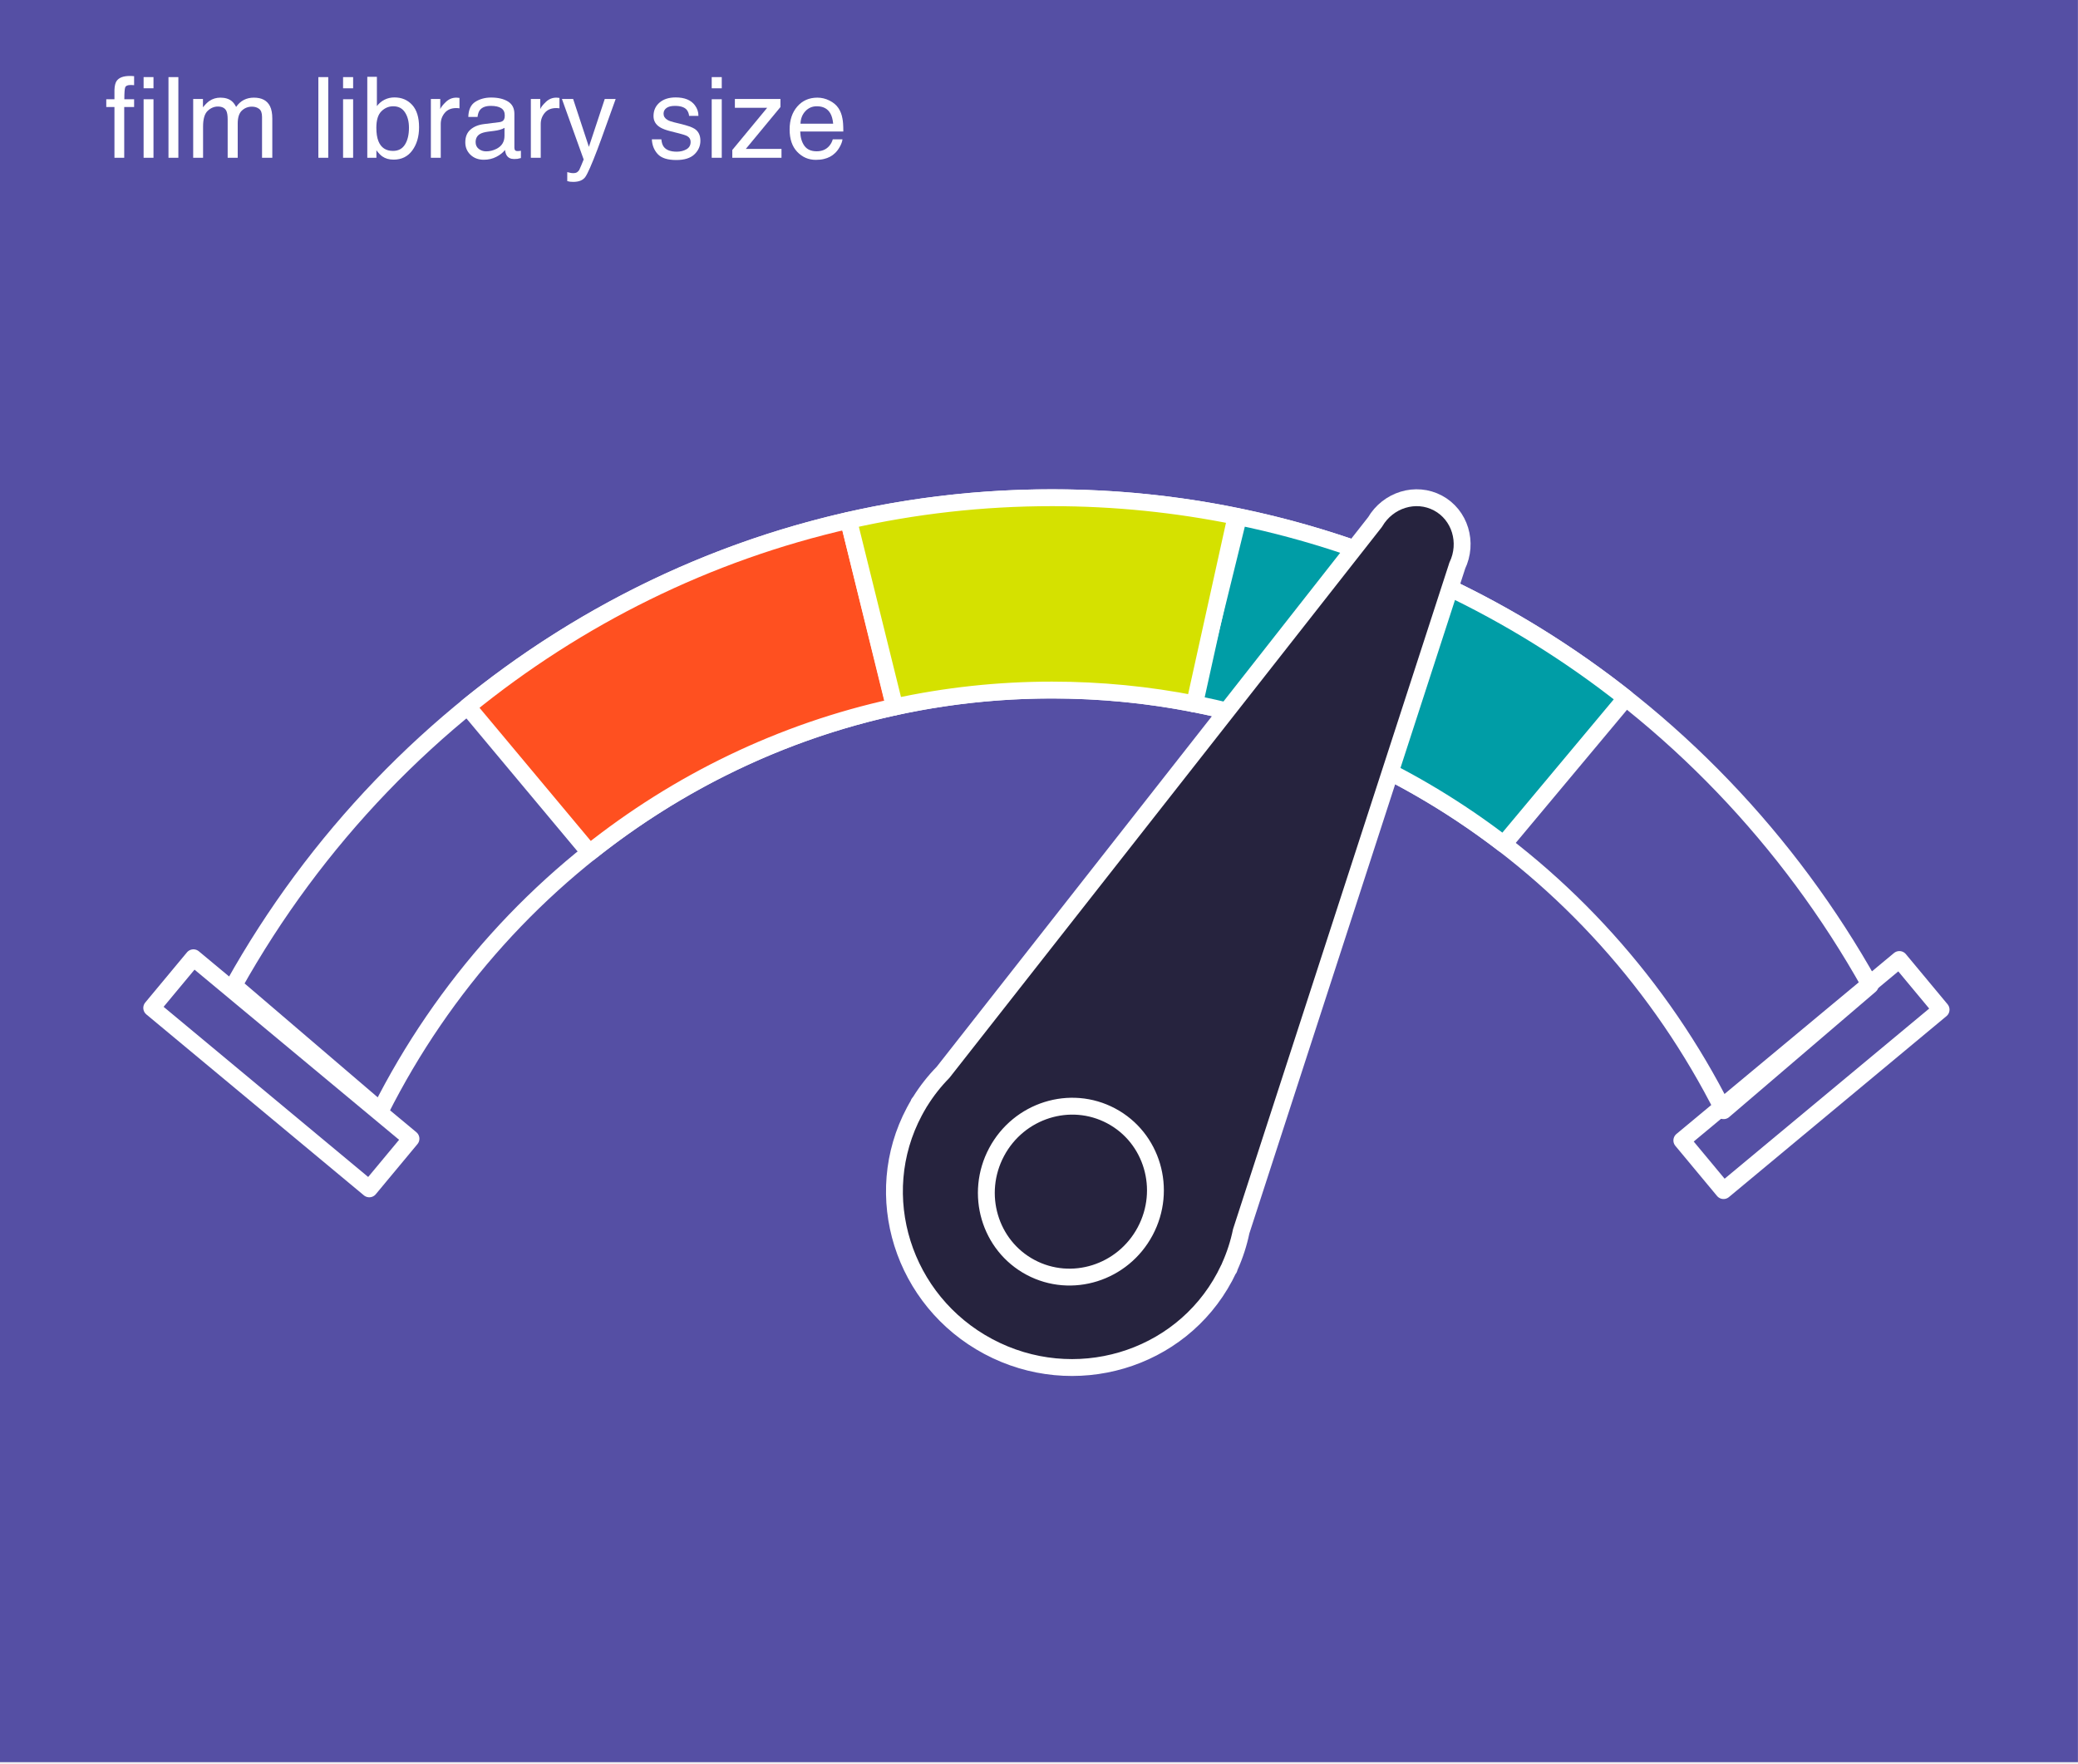
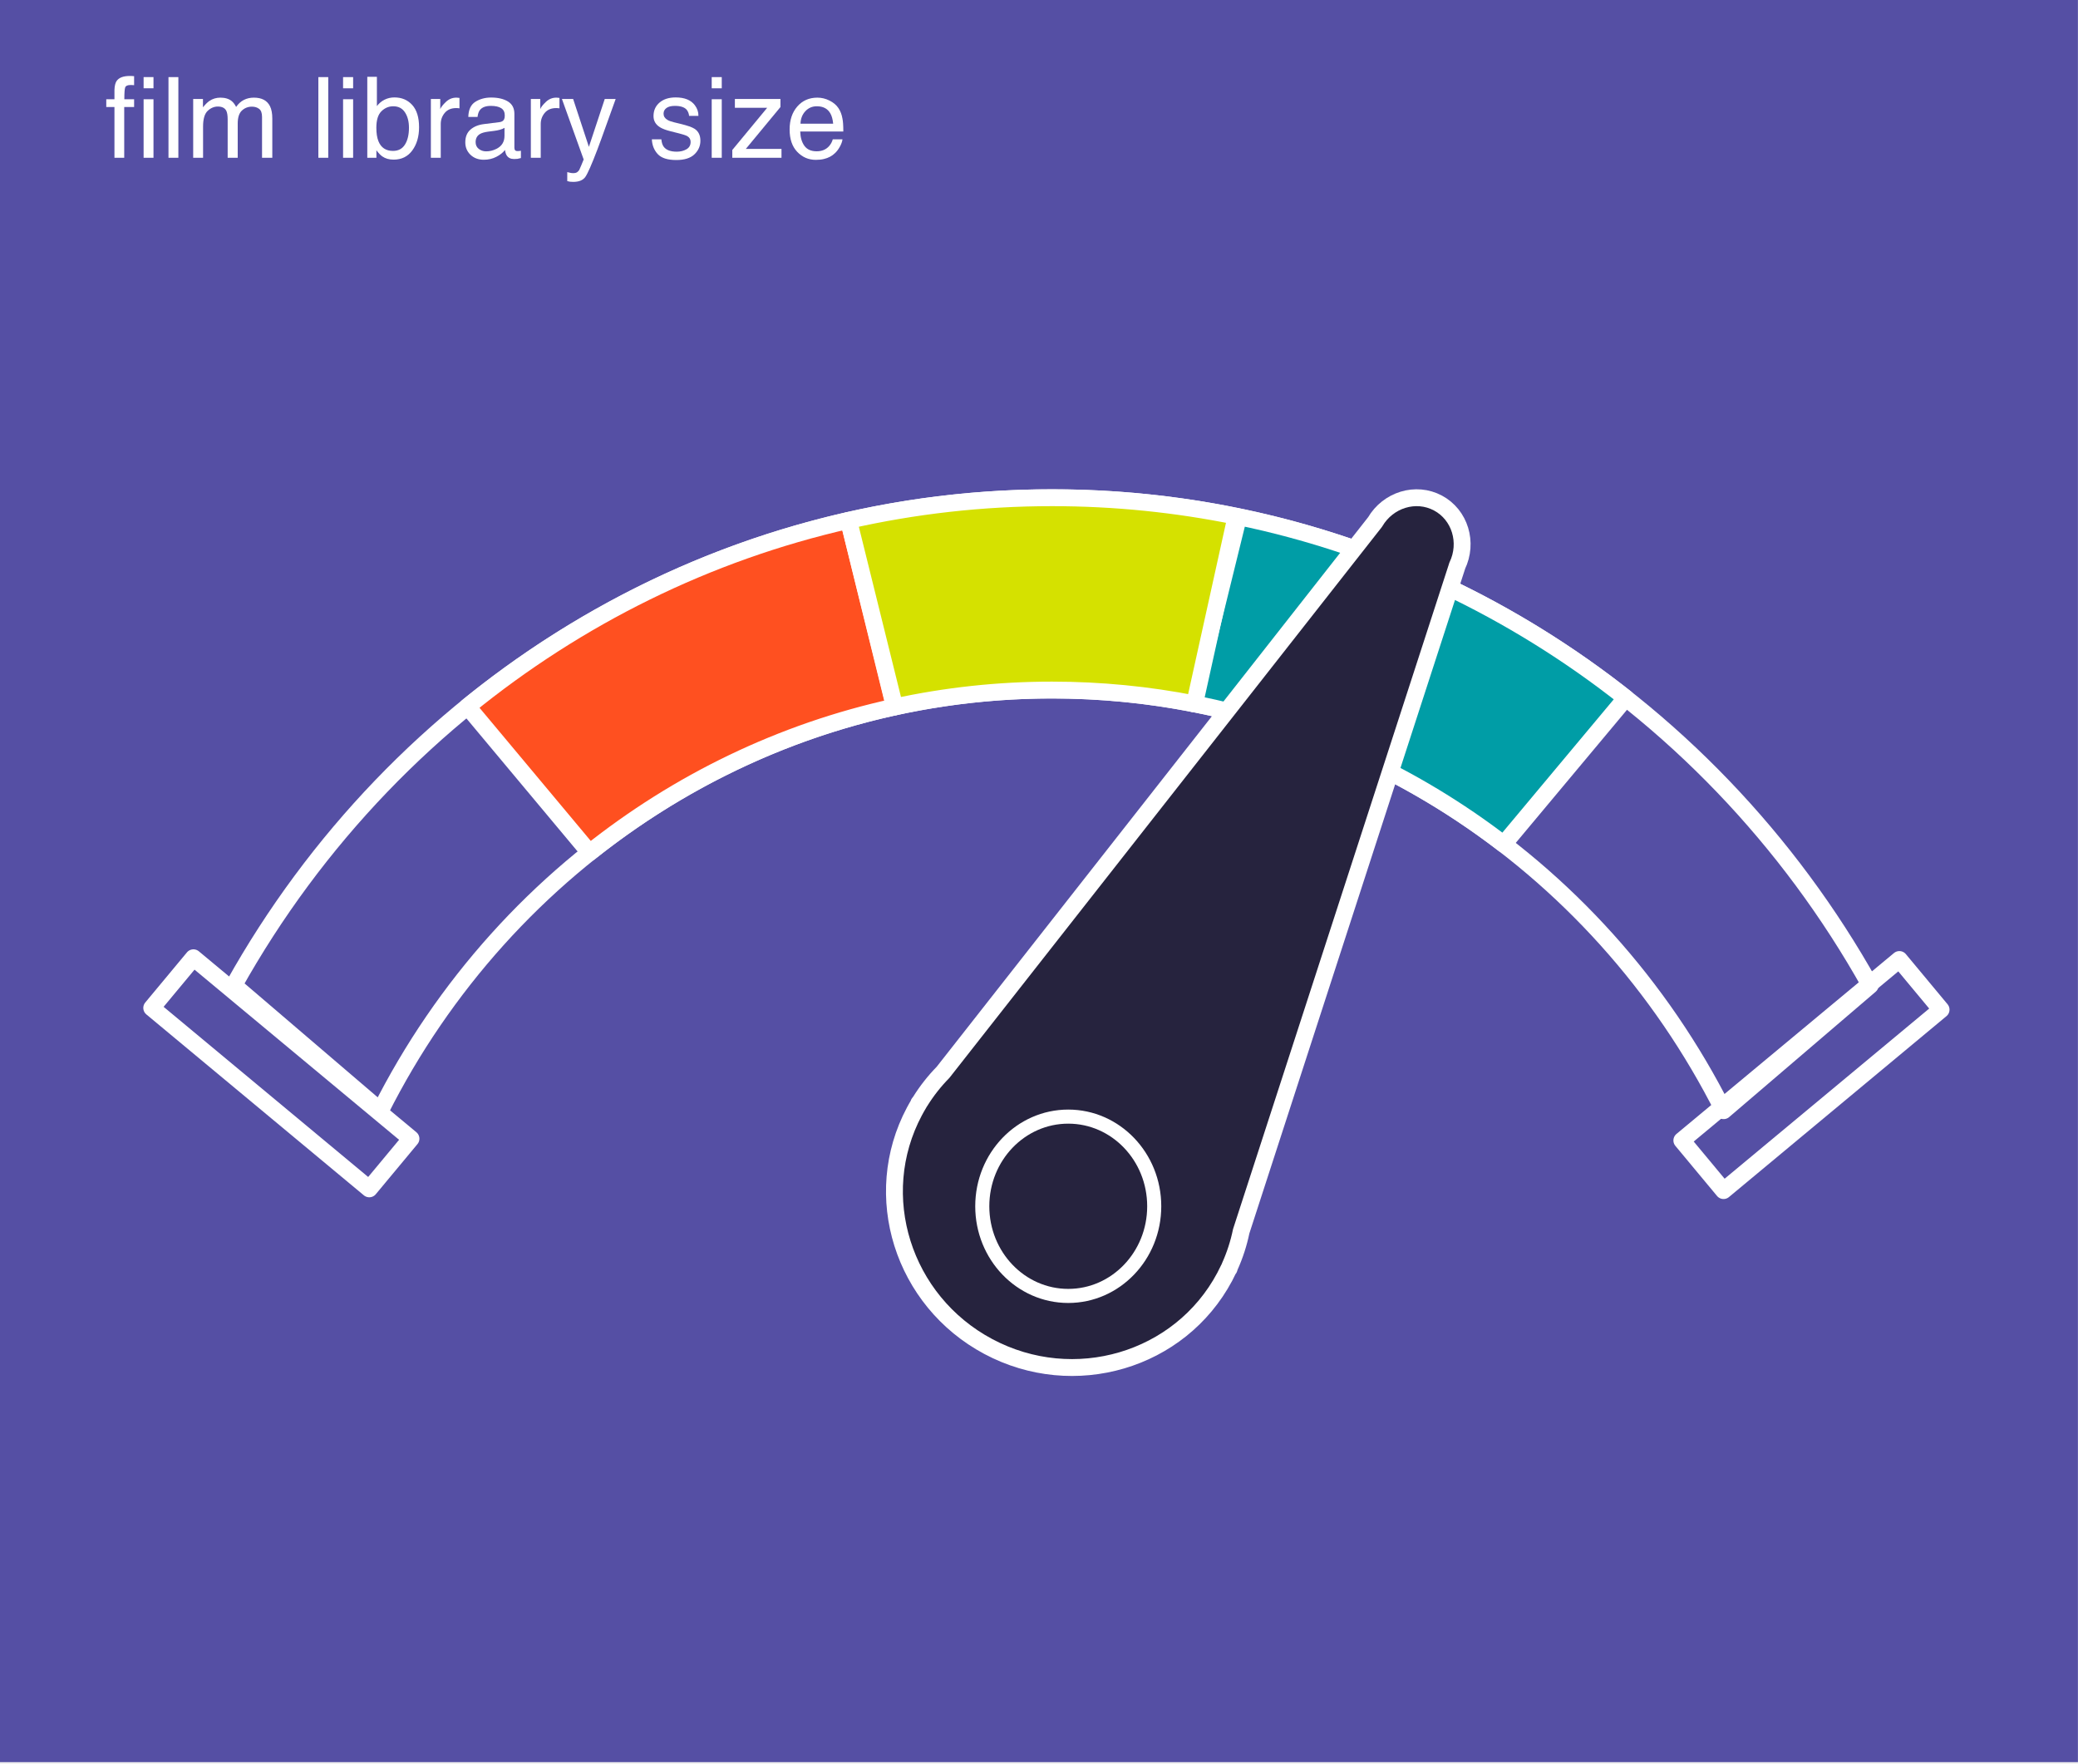
<svg xmlns="http://www.w3.org/2000/svg" width="100%" height="100%" viewBox="0 0 462 392" version="1.1" xml:space="preserve" style="fill-rule:evenodd;clip-rule:evenodd;stroke-linecap:round;stroke-linejoin:round;stroke-miterlimit:1.5;">
  <rect x="0" y="0" width="461.983" height="391.731" style="fill:rgb(85,79,164);" />
  <path d="M25.446,20.01C25.478,19.098 25.637,18.431 25.922,18.008C26.435,17.259 27.423,16.885 28.888,16.885C29.027,16.885 29.169,16.889 29.315,16.897C29.462,16.905 29.629,16.917 29.816,16.934L29.816,18.936C29.588,18.919 29.423,18.909 29.322,18.905C29.22,18.901 29.124,18.899 29.035,18.899C28.367,18.899 27.969,19.072 27.838,19.418C27.708,19.764 27.643,20.645 27.643,22.061L29.816,22.061L29.816,23.794L27.619,23.794L27.619,35.073L25.446,35.073L25.446,23.794L23.627,23.794L23.627,22.061L25.446,22.061L25.446,20.01ZM31.928,19.631L31.928,17.141L34.125,17.141L34.125,19.631L31.928,19.631ZM31.928,22.061L34.125,22.061L34.125,35.073L31.928,35.073L31.928,22.061Z" style="fill:white;fill-rule:nonzero;" />
  <rect x="37.458" y="17.141" width="2.197" height="17.932" style="fill:white;fill-rule:nonzero;" />
  <path d="M42.951,22L45.124,22L45.124,23.855C45.644,23.212 46.116,22.744 46.54,22.451C47.264,21.955 48.086,21.707 49.005,21.707C50.047,21.707 50.885,21.963 51.52,22.476C51.878,22.769 52.204,23.2 52.497,23.77C52.985,23.07 53.559,22.551 54.218,22.213C54.877,21.875 55.618,21.707 56.439,21.707C58.197,21.707 59.394,22.341 60.028,23.611C60.37,24.294 60.541,25.214 60.541,26.37L60.541,35.073L58.258,35.073L58.258,25.991C58.258,25.12 58.041,24.522 57.605,24.197C57.17,23.871 56.639,23.709 56.012,23.709C55.15,23.709 54.407,23.997 53.784,24.575C53.162,25.153 52.851,26.117 52.851,27.468L52.851,35.073L50.617,35.073L50.617,26.541C50.617,25.654 50.511,25.007 50.299,24.6C49.966,23.989 49.343,23.684 48.432,23.684C47.602,23.684 46.847,24.006 46.167,24.648C45.488,25.291 45.148,26.455 45.148,28.14L45.148,35.073L42.951,35.073L42.951,22Z" style="fill:white;fill-rule:nonzero;" />
  <rect x="70.783" y="17.141" width="2.197" height="17.932" style="fill:white;fill-rule:nonzero;" />
  <path d="M76.276,22.061L78.51,22.061L78.51,35.073L76.276,35.073L76.276,22.061ZM76.276,17.141L78.51,17.141L78.51,19.631L76.276,19.631L76.276,17.141Z" style="fill:white;fill-rule:nonzero;" />
  <path d="M81.659,17.08L83.795,17.08L83.795,23.586C84.276,22.96 84.849,22.482 85.517,22.152C86.184,21.823 86.908,21.658 87.689,21.658C89.317,21.658 90.637,22.217 91.651,23.336C92.664,24.455 93.17,26.105 93.17,28.286C93.17,30.353 92.67,32.07 91.669,33.438C90.668,34.805 89.28,35.488 87.506,35.488C86.514,35.488 85.675,35.248 84.992,34.768C84.585,34.483 84.149,34.028 83.686,33.401L83.686,35.073L81.659,35.073L81.659,17.08ZM87.372,33.547C88.56,33.547 89.449,33.075 90.039,32.131C90.629,31.187 90.924,29.942 90.924,28.396C90.924,27.021 90.629,25.881 90.039,24.978C89.449,24.075 88.581,23.623 87.433,23.623C86.432,23.623 85.555,23.993 84.803,24.734C84.05,25.474 83.673,26.695 83.673,28.396C83.673,29.625 83.828,30.622 84.137,31.387C84.715,32.827 85.793,33.547 87.372,33.547Z" style="fill:white;fill-rule:nonzero;" />
  <path d="M95.795,22L97.882,22L97.882,24.258C98.053,23.818 98.472,23.283 99.14,22.653C99.807,22.022 100.576,21.707 101.447,21.707C101.487,21.707 101.557,21.711 101.654,21.719C101.752,21.727 101.919,21.743 102.155,21.768L102.155,24.087C102.025,24.063 101.905,24.046 101.795,24.038C101.685,24.03 101.565,24.026 101.435,24.026C100.328,24.026 99.477,24.382 98.883,25.094C98.289,25.806 97.992,26.626 97.992,27.554L97.992,35.073L95.795,35.073L95.795,22Z" style="fill:white;fill-rule:nonzero;" />
  <path d="M105.744,31.594C105.744,32.229 105.976,32.73 106.439,33.096C106.903,33.462 107.453,33.645 108.087,33.645C108.861,33.645 109.609,33.466 110.334,33.108C111.554,32.514 112.165,31.541 112.165,30.19L112.165,28.42C111.896,28.591 111.55,28.734 111.127,28.848C110.704,28.962 110.289,29.043 109.882,29.092L108.551,29.263C107.754,29.369 107.156,29.535 106.757,29.763C106.081,30.146 105.744,30.756 105.744,31.594ZM111.066,27.151C111.57,27.086 111.908,26.874 112.079,26.516C112.177,26.321 112.226,26.04 112.226,25.674C112.226,24.925 111.959,24.382 111.426,24.044C110.893,23.707 110.13,23.538 109.137,23.538C107.99,23.538 107.176,23.847 106.696,24.465C106.427,24.807 106.252,25.316 106.171,25.991L104.12,25.991C104.161,24.38 104.684,23.259 105.689,22.628C106.694,21.998 107.86,21.682 109.186,21.682C110.724,21.682 111.973,21.975 112.934,22.561C113.886,23.147 114.362,24.058 114.362,25.295L114.362,32.827C114.362,33.055 114.409,33.238 114.502,33.377C114.596,33.515 114.793,33.584 115.094,33.584C115.192,33.584 115.302,33.578 115.424,33.566C115.546,33.554 115.676,33.535 115.814,33.511L115.814,35.134C115.473,35.232 115.212,35.293 115.033,35.317C114.854,35.342 114.61,35.354 114.301,35.354C113.544,35.354 112.995,35.085 112.653,34.548C112.474,34.264 112.348,33.861 112.274,33.34C111.827,33.926 111.184,34.434 110.346,34.866C109.508,35.297 108.584,35.513 107.575,35.513C106.362,35.513 105.371,35.144 104.602,34.408C103.833,33.672 103.449,32.75 103.449,31.643C103.449,30.431 103.827,29.491 104.584,28.823C105.341,28.156 106.334,27.745 107.563,27.59L111.066,27.151Z" style="fill:white;fill-rule:nonzero;" />
  <path d="M118.024,22L120.111,22L120.111,24.258C120.282,23.818 120.701,23.283 121.369,22.653C122.036,22.022 122.805,21.707 123.676,21.707C123.716,21.707 123.786,21.711 123.883,21.719C123.981,21.727 124.148,21.743 124.384,21.768L124.384,24.087C124.254,24.063 124.134,24.046 124.024,24.038C123.914,24.03 123.794,24.026 123.664,24.026C122.557,24.026 121.706,24.382 121.112,25.094C120.518,25.806 120.221,26.626 120.221,27.554L120.221,35.073L118.024,35.073L118.024,22Z" style="fill:white;fill-rule:nonzero;" />
  <path d="M134.455,22L136.884,22C136.575,22.838 135.887,24.75 134.821,27.737C134.023,29.983 133.356,31.814 132.819,33.23C131.549,36.567 130.654,38.601 130.133,39.334C129.612,40.066 128.717,40.432 127.448,40.432C127.139,40.432 126.9,40.42 126.734,40.396C126.567,40.371 126.361,40.326 126.117,40.261L126.117,38.259C126.5,38.365 126.776,38.43 126.947,38.455C127.118,38.479 127.269,38.491 127.399,38.491C127.806,38.491 128.105,38.424 128.296,38.29C128.487,38.156 128.648,37.991 128.778,37.795C128.819,37.73 128.966,37.397 129.218,36.794C129.47,36.192 129.653,35.745 129.767,35.452L124.933,22L127.423,22L130.927,32.644L134.455,22Z" style="fill:white;fill-rule:nonzero;" />
  <path d="M147.04,30.972C147.105,31.704 147.288,32.266 147.589,32.656C148.143,33.364 149.103,33.718 150.47,33.718C151.284,33.718 152,33.541 152.619,33.187C153.237,32.833 153.546,32.286 153.546,31.545C153.546,30.984 153.298,30.557 152.802,30.264C152.484,30.085 151.858,29.877 150.922,29.641L149.176,29.202C148.061,28.925 147.239,28.616 146.71,28.274C145.766,27.68 145.294,26.858 145.294,25.808C145.294,24.571 145.74,23.57 146.631,22.805C147.522,22.04 148.721,21.658 150.226,21.658C152.195,21.658 153.616,22.236 154.486,23.391C155.032,24.124 155.296,24.913 155.28,25.759L153.205,25.759C153.164,25.263 152.989,24.811 152.68,24.404C152.175,23.827 151.3,23.538 150.055,23.538C149.225,23.538 148.596,23.696 148.169,24.014C147.742,24.331 147.528,24.75 147.528,25.271C147.528,25.841 147.809,26.296 148.371,26.638C148.696,26.842 149.176,27.021 149.811,27.175L151.264,27.529C152.842,27.912 153.9,28.282 154.438,28.64C155.292,29.202 155.719,30.085 155.719,31.289C155.719,32.453 155.278,33.458 154.395,34.304C153.512,35.151 152.167,35.574 150.36,35.574C148.415,35.574 147.038,35.132 146.228,34.249C145.419,33.366 144.985,32.274 144.928,30.972L147.04,30.972Z" style="fill:white;fill-rule:nonzero;" />
  <path d="M158.234,22.061L160.468,22.061L160.468,35.073L158.234,35.073L158.234,22.061ZM158.234,17.141L160.468,17.141L160.468,19.631L158.234,19.631L158.234,17.141Z" style="fill:white;fill-rule:nonzero;" />
  <path d="M162.812,33.34L170.563,23.965L163.385,23.965L163.385,22L173.517,22L173.517,23.794L165.814,33.108L173.749,33.108L173.749,35.073L162.812,35.073L162.812,33.34Z" style="fill:white;fill-rule:nonzero;" />
  <path d="M181.732,21.707C182.66,21.707 183.559,21.924 184.43,22.36C185.301,22.795 185.964,23.359 186.42,24.05C186.859,24.71 187.152,25.479 187.299,26.357C187.429,26.96 187.494,27.92 187.494,29.238L177.912,29.238C177.952,30.565 178.266,31.629 178.852,32.43C179.438,33.232 180.345,33.633 181.574,33.633C182.721,33.633 183.637,33.254 184.32,32.498C184.711,32.058 184.988,31.55 185.15,30.972L187.311,30.972C187.254,31.452 187.065,31.987 186.743,32.577C186.422,33.167 186.062,33.649 185.663,34.023C184.996,34.675 184.17,35.114 183.185,35.342C182.656,35.472 182.058,35.537 181.391,35.537C179.763,35.537 178.384,34.945 177.252,33.761C176.121,32.577 175.556,30.919 175.556,28.787C175.556,26.687 176.125,24.982 177.265,23.672C178.404,22.362 179.893,21.707 181.732,21.707ZM185.236,27.493C185.146,26.541 184.939,25.78 184.613,25.21C184.011,24.152 183.006,23.623 181.598,23.623C180.589,23.623 179.743,23.987 179.059,24.716C178.376,25.444 178.013,26.37 177.973,27.493L185.236,27.493Z" style="fill:white;fill-rule:nonzero;" />
  <path d="M51.984,219.043C88.155,154.294 156.103,110.646 233.891,110.646C311.679,110.646 379.627,154.294 415.799,219.043L383.215,246.912C355.26,191.384 298.857,153.402 233.891,153.402C168.925,153.402 112.522,191.384 84.568,246.912L51.984,219.043Z" style="fill:none;stroke:white;stroke-width:3.75px;" />
  <path d="M188.651,115.686L198.858,157.169C173.735,162.655 150.679,173.921 131.078,189.543L103.947,157.083C128.369,137.213 157.187,122.814 188.651,115.686Z" style="fill:rgb(255,80,32);stroke:white;stroke-width:3.75px;" />
  <path d="M275.373,114.872C307.277,121.465 336.572,135.515 361.465,155.183L334.311,187.67C314.243,172.258 290.72,161.347 265.157,156.392L275.373,114.872Z" style="fill:rgb(0,157,166);stroke:white;stroke-width:3.75px;" />
  <path d="M188.666,115.682C203.23,112.385 218.365,110.646 233.891,110.646C247.893,110.646 261.576,112.06 274.816,114.758L265.593,156.478C255.325,154.459 244.727,153.402 233.891,153.402C221.905,153.402 210.21,154.695 198.931,157.153L188.666,115.682Z" style="fill:rgb(213,225,0);stroke:white;stroke-width:3.75px;" />
-   <path d="M305.713,116.054C308.607,111.104 314.776,109.203 319.693,111.823C324.609,114.444 326.469,120.625 323.973,125.787L323.981,125.791L275.955,273.718C275.405,276.382 274.559,279.019 273.402,281.584L273.255,282.035L273.207,282.01C272.919,282.626 272.614,283.239 272.29,283.847C262.322,302.546 238.773,309.489 219.736,299.341C200.698,289.193 193.335,265.772 203.303,247.073C203.627,246.465 203.965,245.87 204.317,245.287L204.268,245.262L204.561,244.888C206.045,242.499 207.762,240.326 209.668,238.383L305.713,116.054Z" style="fill:rgb(38,35,62);stroke:white;stroke-width:3.75px;" />
-   <path d="M247.063,248.075C256.179,252.934 259.559,264.421 254.606,273.712C249.654,283.003 238.232,286.601 229.117,281.742C220.001,276.883 216.622,265.395 221.574,256.104C226.527,246.814 237.948,243.216 247.063,248.075Z" style="fill:none;stroke:white;stroke-width:3.75px;" />
  <path d="M43.005,212.917L91.371,253.14L82.1,264.288L33.734,224.065L43.005,212.917Z" style="fill:none;stroke:white;stroke-width:3.75px;" />
  <path d="M422.287,213.303L373.921,253.527L383.192,264.674L431.558,224.451L422.287,213.303Z" style="fill:none;stroke:white;stroke-width:3.75px;" />
+   <g>
+     <path d="M305.713,116.054C308.607,111.104 314.776,109.203 319.693,111.823C324.609,114.444 326.469,120.625 323.973,125.787L323.981,125.791L275.955,273.718C275.405,276.382 274.559,279.019 273.402,281.584L273.255,282.035L273.207,282.01C272.919,282.626 272.614,283.239 272.29,283.847C262.322,302.546 238.773,309.489 219.736,299.341C200.698,289.193 193.335,265.772 203.303,247.073C203.627,246.465 203.965,245.87 204.317,245.287L204.268,245.262L204.561,244.888C206.045,242.499 207.762,240.326 209.668,238.383L305.713,116.054Z" style="fill:rgb(38,35,62);stroke:white;stroke-width:3.75px;" />
+     <ellipse cx="237.503" cy="268.16" rx="19.115" ry="19.932" style="fill:rgb(38,35,62);stroke:white;stroke-width:3.13px;stroke-linecap:square;" />
+   </g>
</svg>
